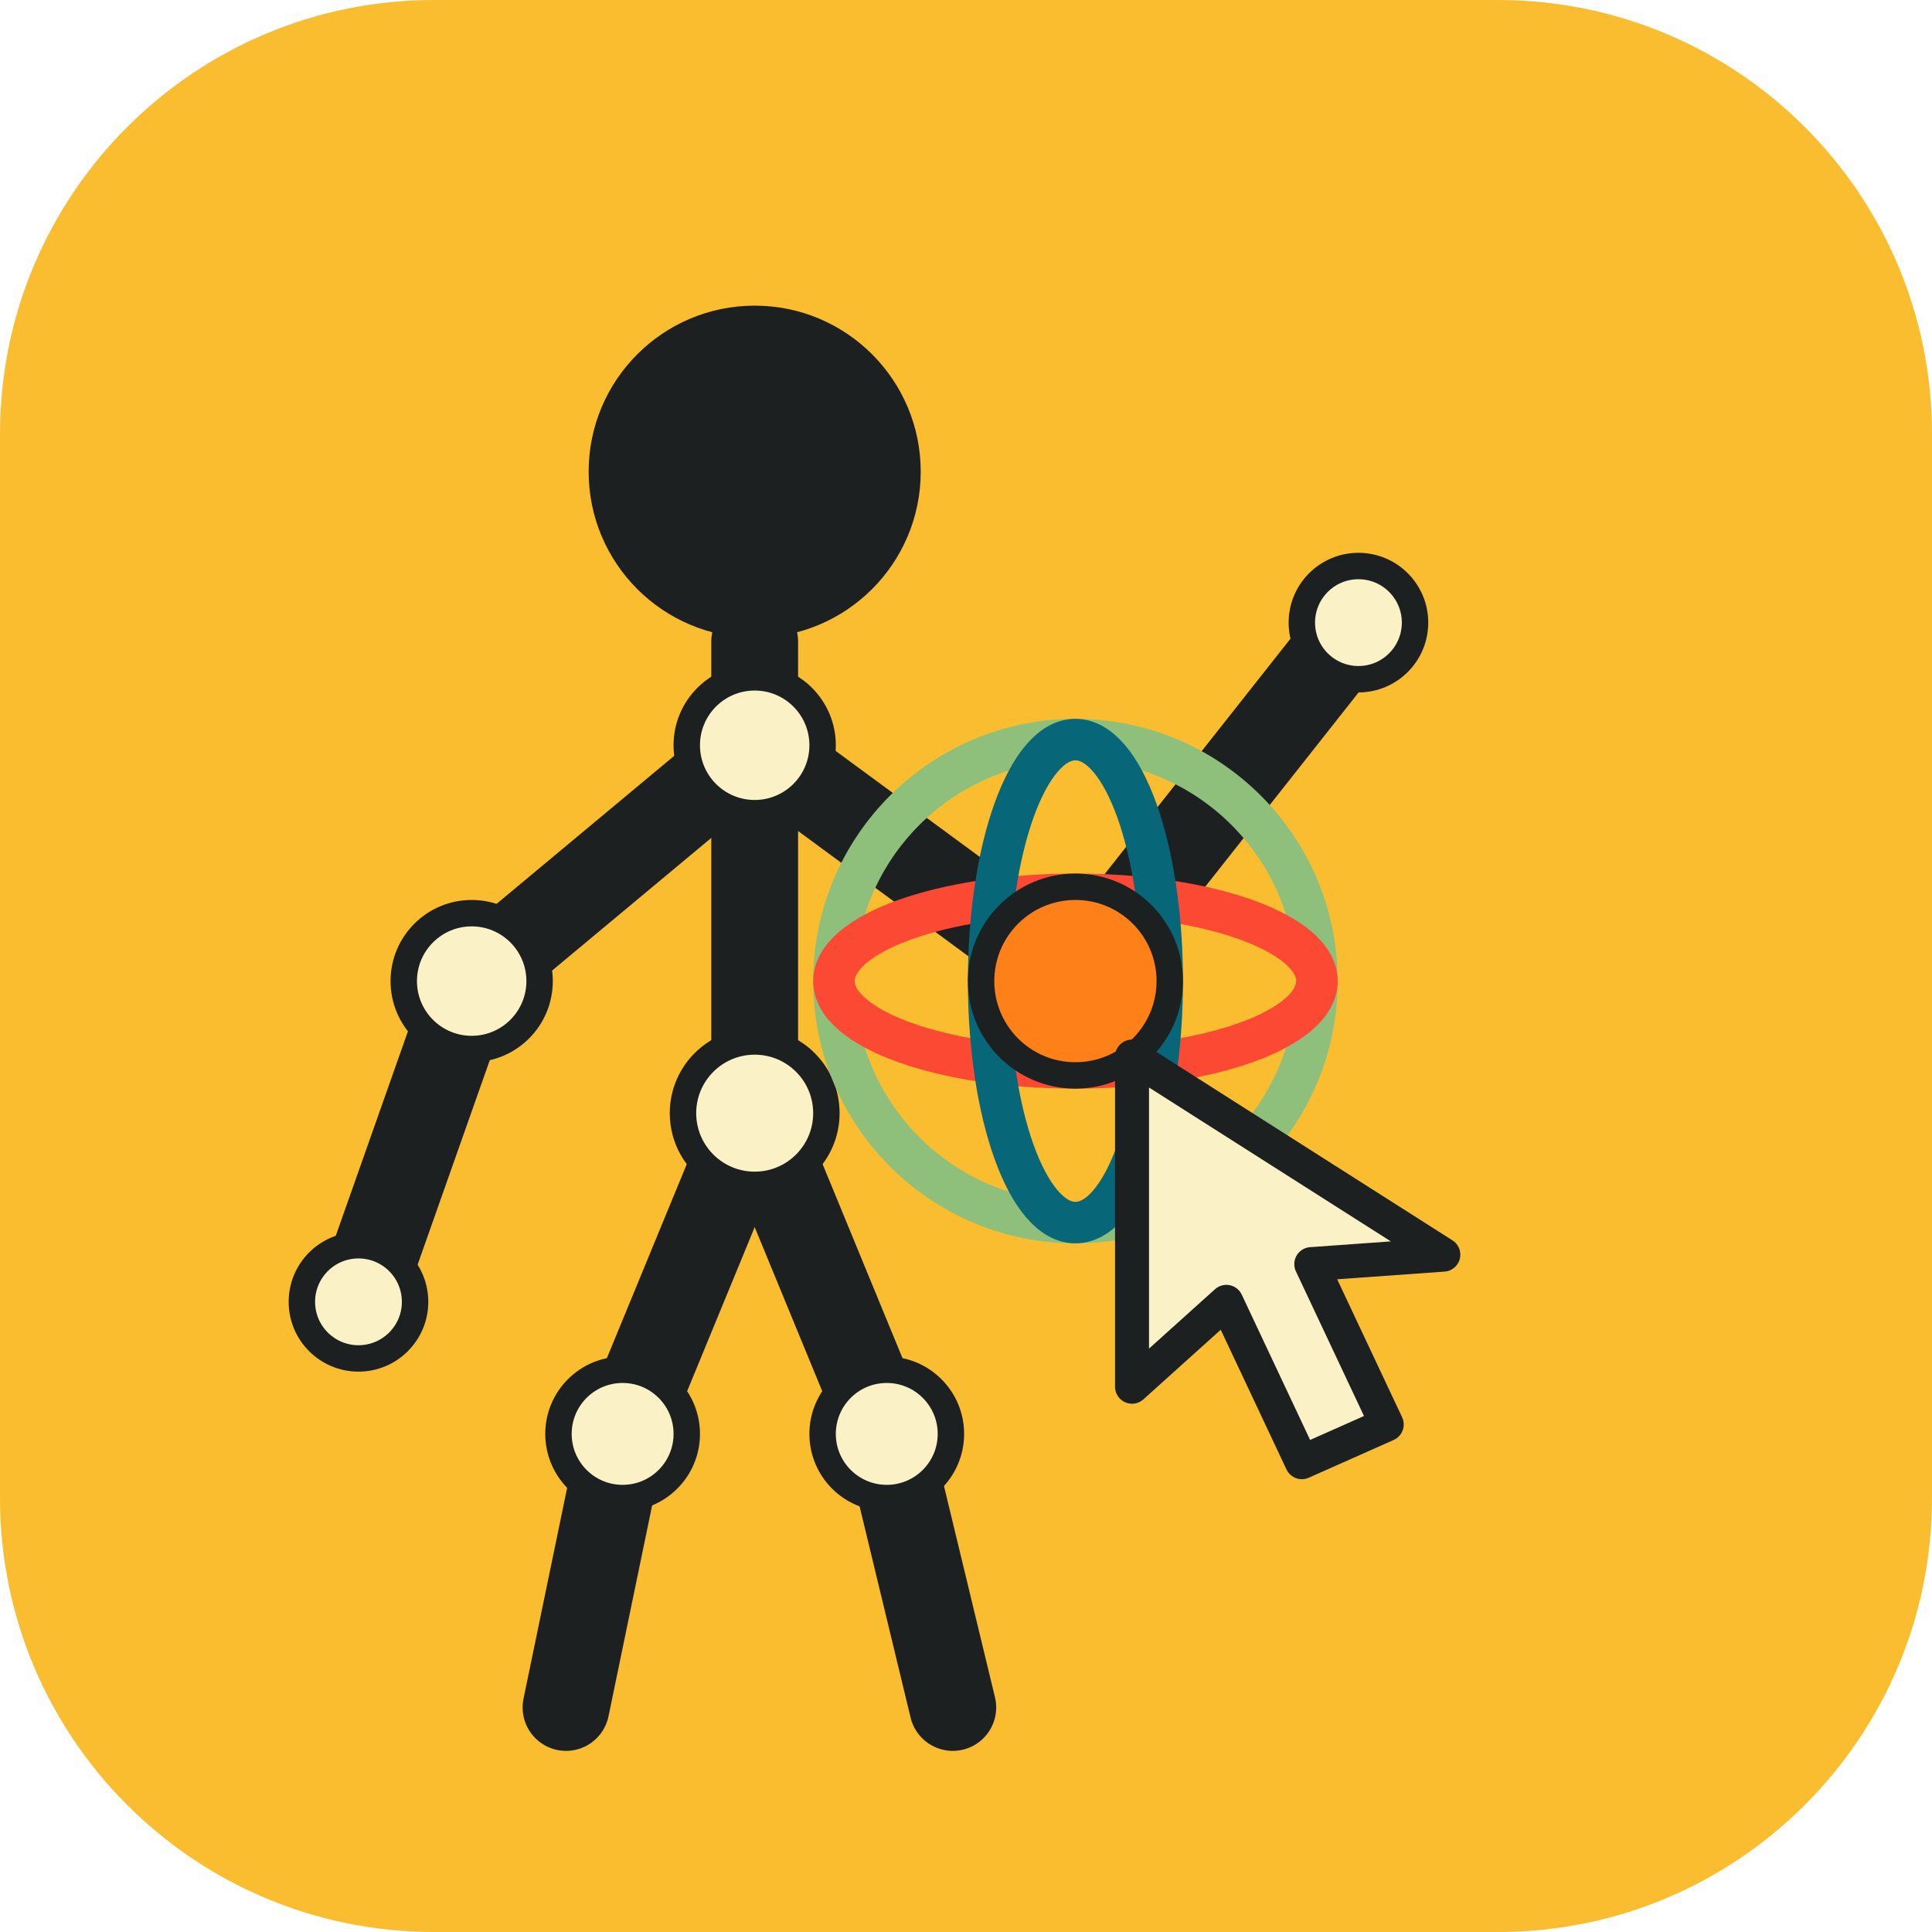
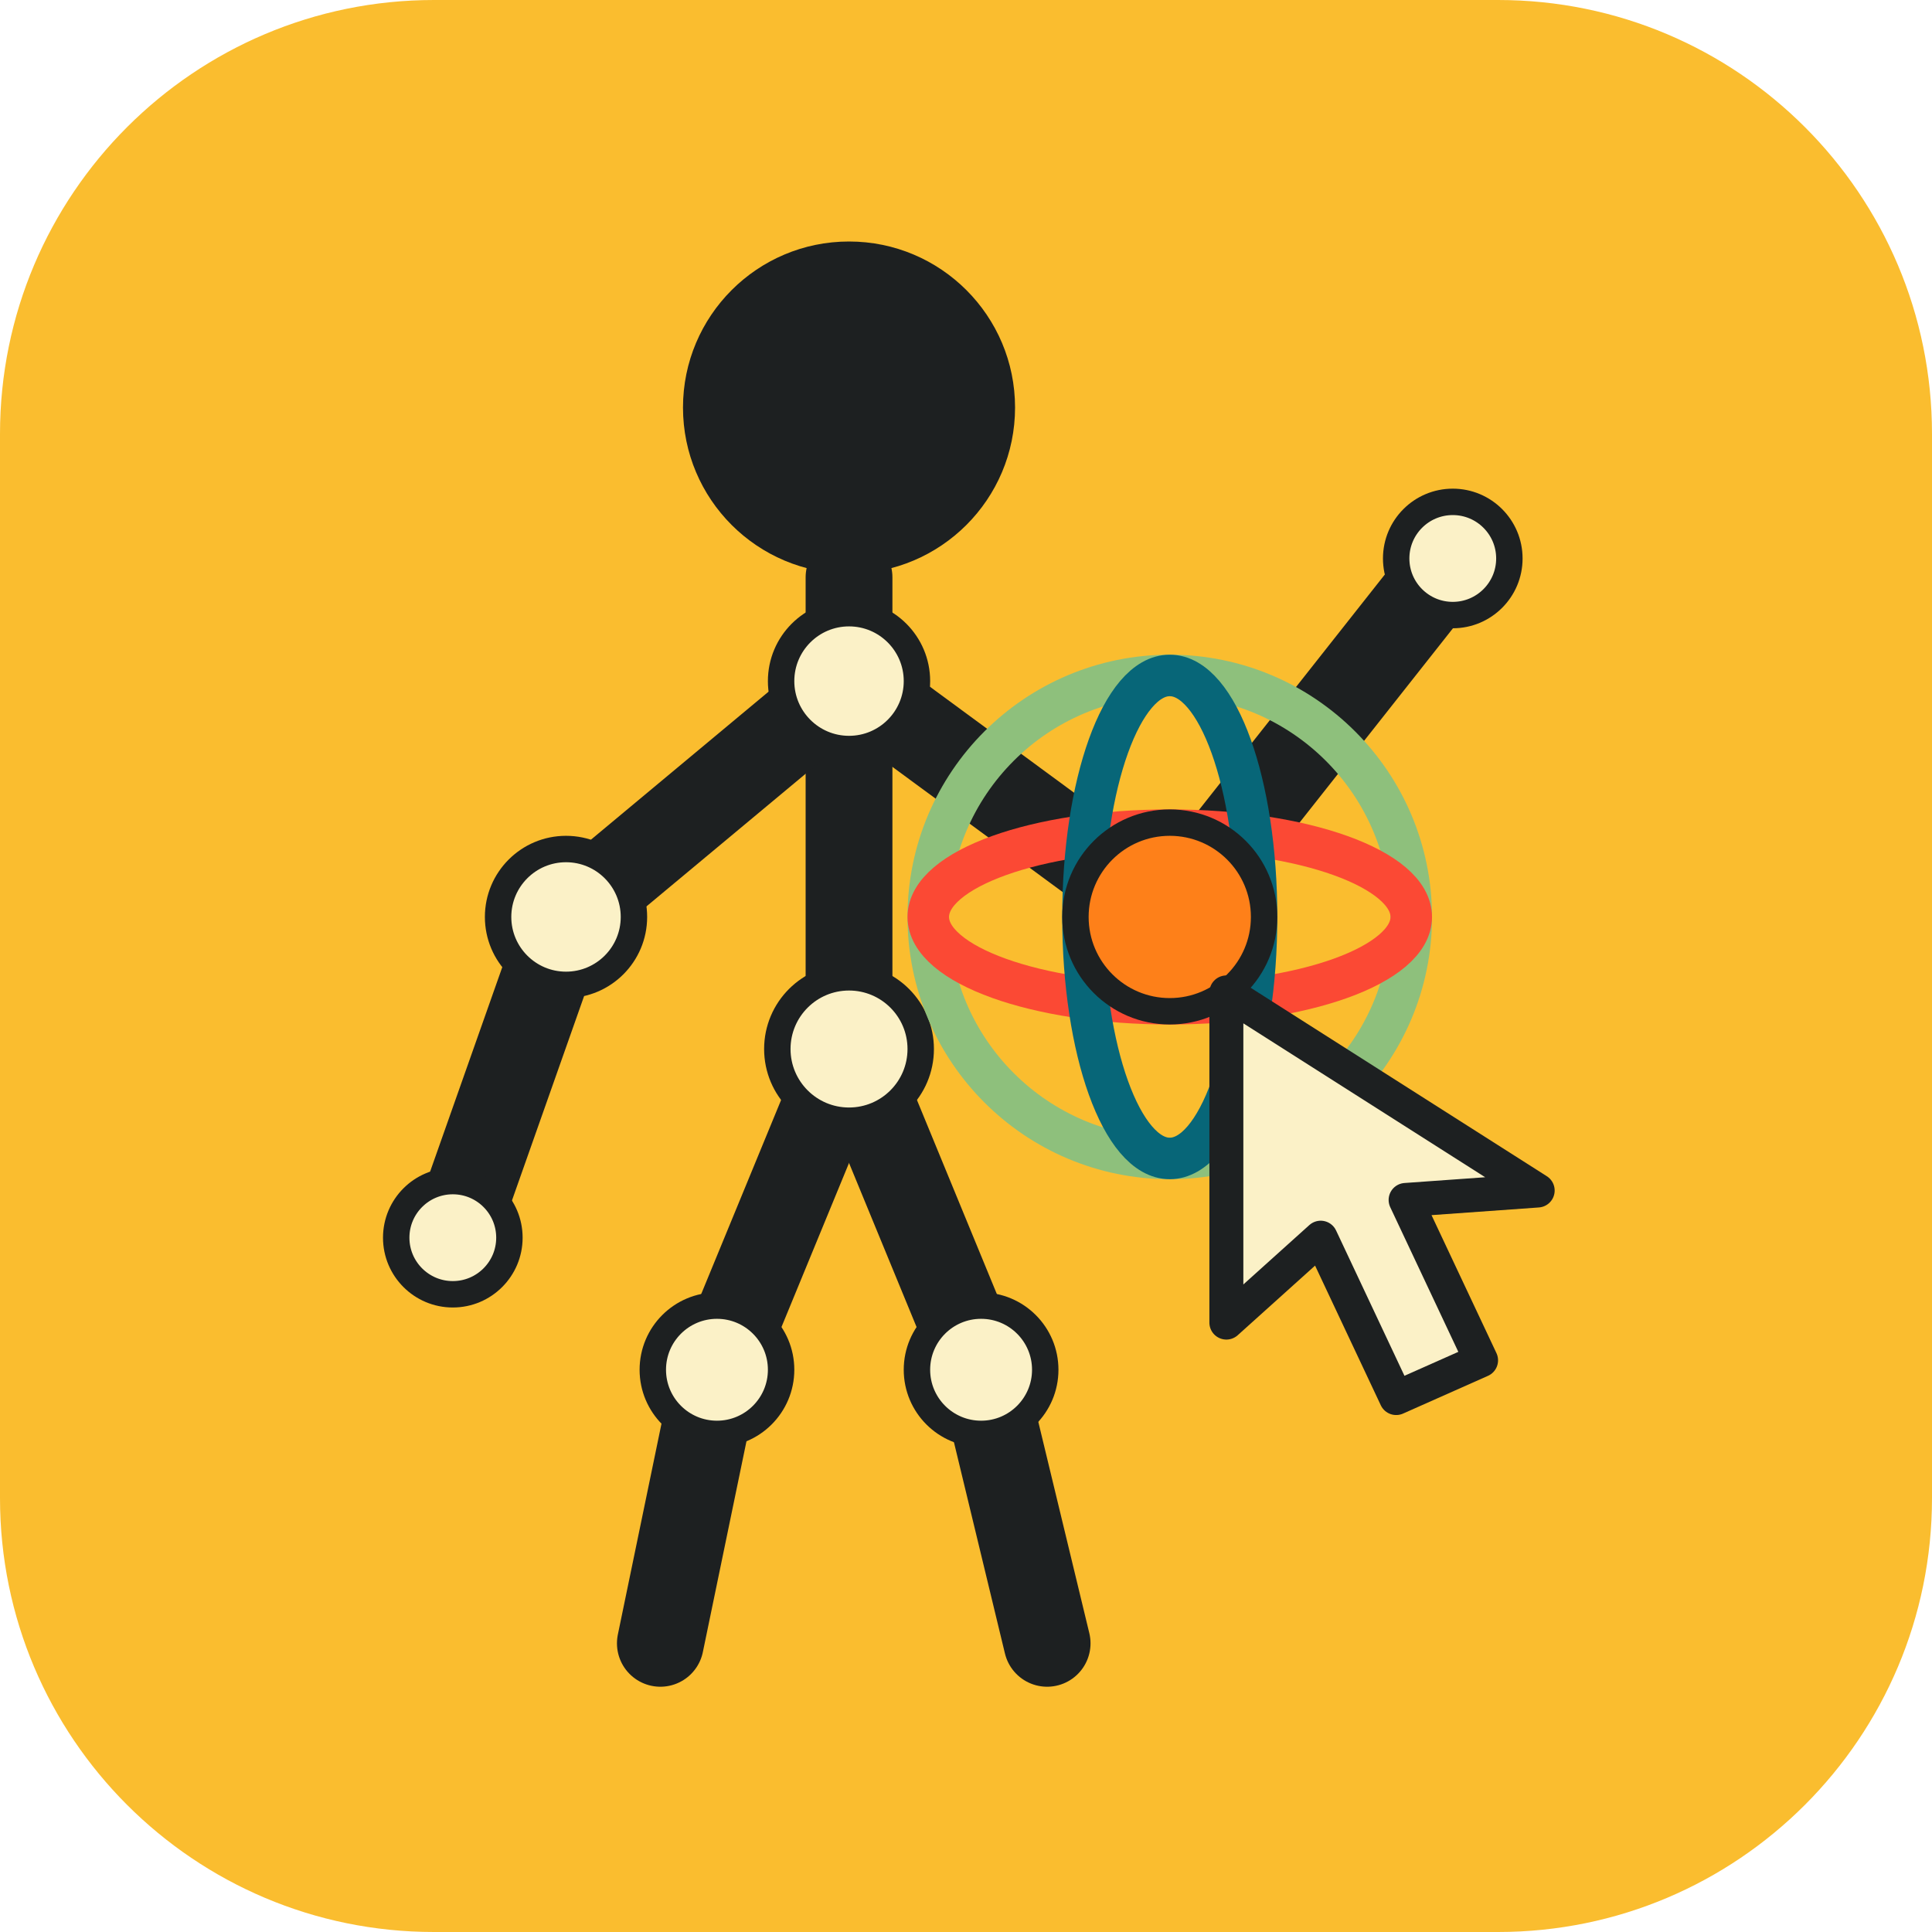
<svg xmlns="http://www.w3.org/2000/svg" viewBox="0 0 1024 1024">
  <rect width="1024" height="1024" rx="230" fill="#fabd2f" />
-   <g stroke="#1d2021" stroke-width="46" stroke-linecap="round" stroke-linejoin="round" fill="none">
-     <path d="M400 340 V590" />
-     <path d="M250 520 L400 395 L570 520 L720 330" />
-     <path d="M190 690 L250 520" />
-     <path d="M400 590 L330 760 L300 905" />
-     <path d="M400 590 L470 760 L505 905" />
+   <g transform="translate(50 -34)">
+     <g stroke="#1d2021" stroke-width="46" stroke-linecap="round" stroke-linejoin="round" fill="none">
+       <path d="M400 340 V590" />
+       <path d="M250 520 L400 395 L570 520 L720 330" />
+       <path d="M190 690 L250 520" />
+       <path d="M400 590 L330 760 L300 905" />
+       <path d="M400 590 L470 760 L505 905" />
+     </g>
+     <circle cx="400" cy="250" r="88" fill="#1d2021" />
+     <g fill="#fbf1c7" stroke="#1d2021" stroke-width="14">
+       <circle cx="400" cy="395" r="36" />
+       <circle cx="250" cy="520" r="36" />
+       <circle cx="720" cy="330" r="30" />
+       <circle cx="190" cy="690" r="30" />
+       <circle cx="400" cy="590" r="38" />
+       <circle cx="330" cy="760" r="34" />
+       <circle cx="470" cy="760" r="34" />
+     </g>
+     <g fill="none" stroke-width="22" stroke-linecap="round">
+       <circle cx="570" cy="520" r="128" stroke="#8ec07c" />
+       <ellipse cx="570" cy="520" rx="128" ry="46" stroke="#fb4934" />
+       <ellipse cx="570" cy="520" rx="46" ry="128" stroke="#076678" />
+     </g>
+     <circle cx="570" cy="520" r="50" fill="#fe8019" stroke="#1d2021" stroke-width="14" />
+     <path d="M600 560 V735 L650 690 L690 775 L735 755 L695 670 L765 665 Z" fill="#fbf1c7" stroke="#1d2021" stroke-width="18" stroke-linejoin="round" />
  </g>
-   <circle cx="400" cy="250" r="88" fill="#1d2021" />
-   <g fill="#fbf1c7" stroke="#1d2021" stroke-width="14">
-     <circle cx="400" cy="395" r="36" />
-     <circle cx="250" cy="520" r="36" />
-     <circle cx="720" cy="330" r="30" />
-     <circle cx="190" cy="690" r="30" />
-     <circle cx="400" cy="590" r="38" />
-     <circle cx="330" cy="760" r="34" />
-     <circle cx="470" cy="760" r="34" />
-   </g>
-   <g fill="none" stroke-width="22" stroke-linecap="round">
-     <circle cx="570" cy="520" r="128" stroke="#8ec07c" />
-     <ellipse cx="570" cy="520" rx="128" ry="46" stroke="#fb4934" />
-     <ellipse cx="570" cy="520" rx="46" ry="128" stroke="#076678" />
-   </g>
-   <circle cx="570" cy="520" r="50" fill="#fe8019" stroke="#1d2021" stroke-width="14" />
-   <path d="M600 560 V735 L650 690 L690 775 L735 755 L695 670 L765 665 Z" fill="#fbf1c7" stroke="#1d2021" stroke-width="18" stroke-linejoin="round" />
</svg>
